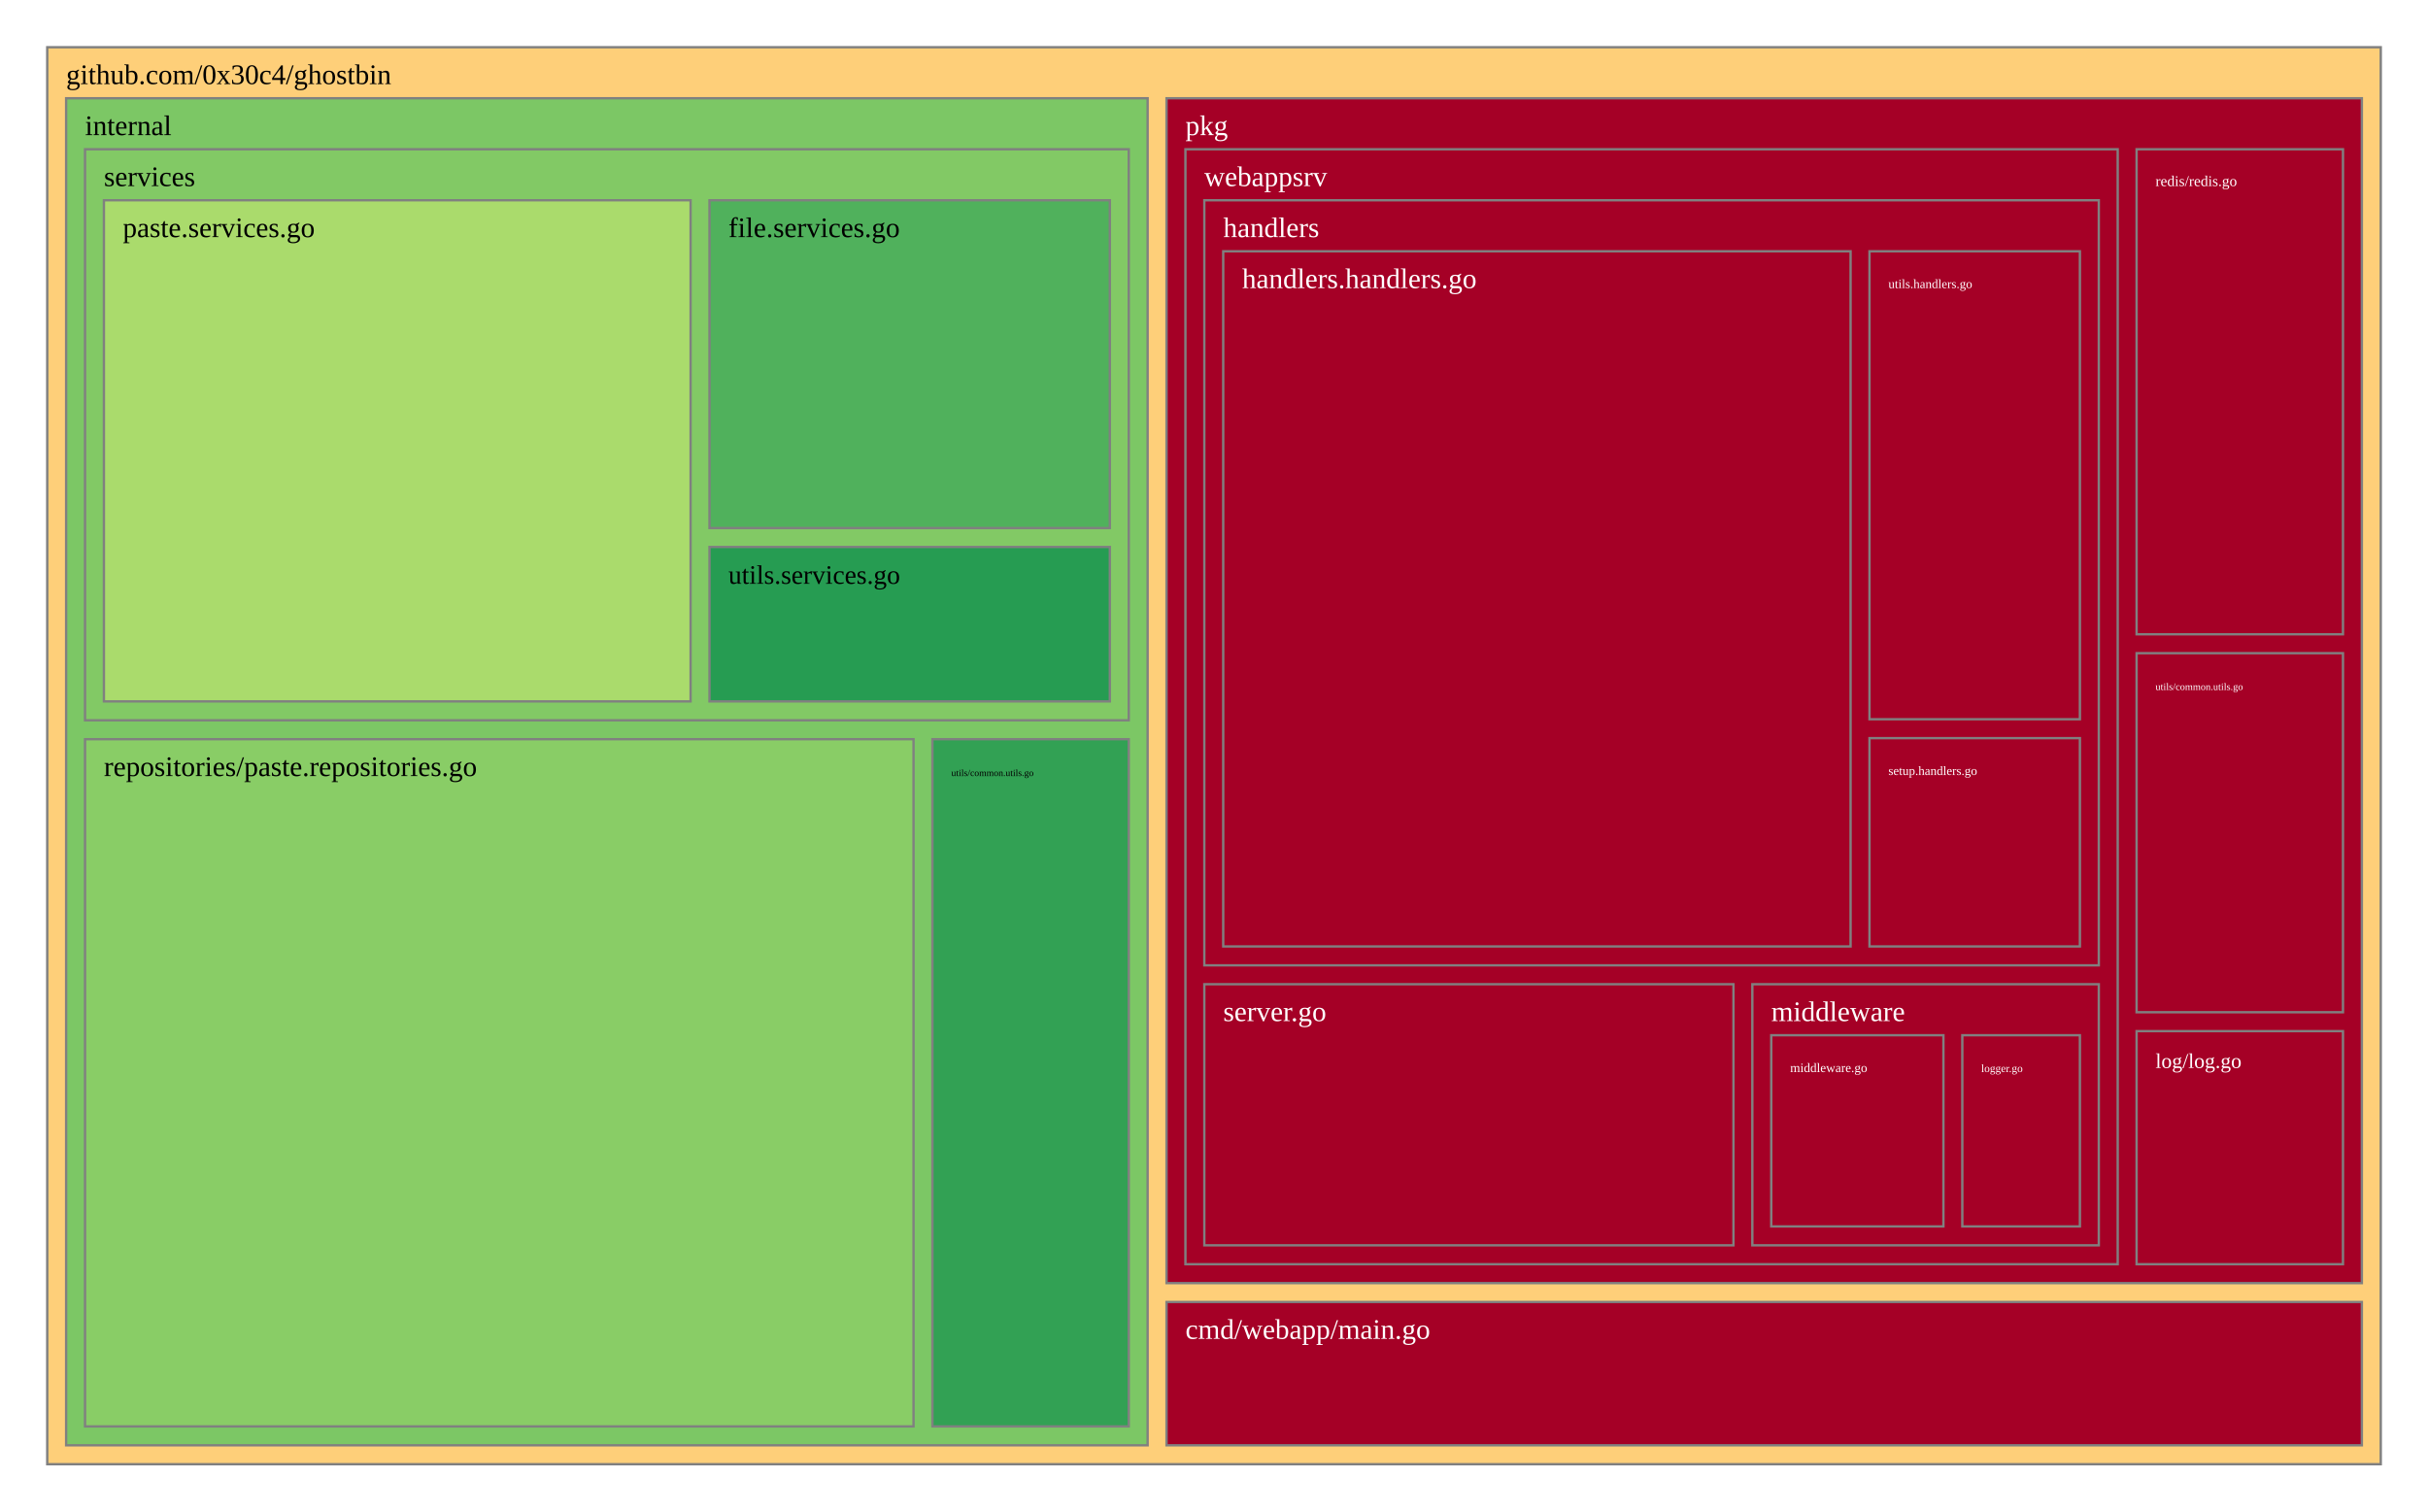
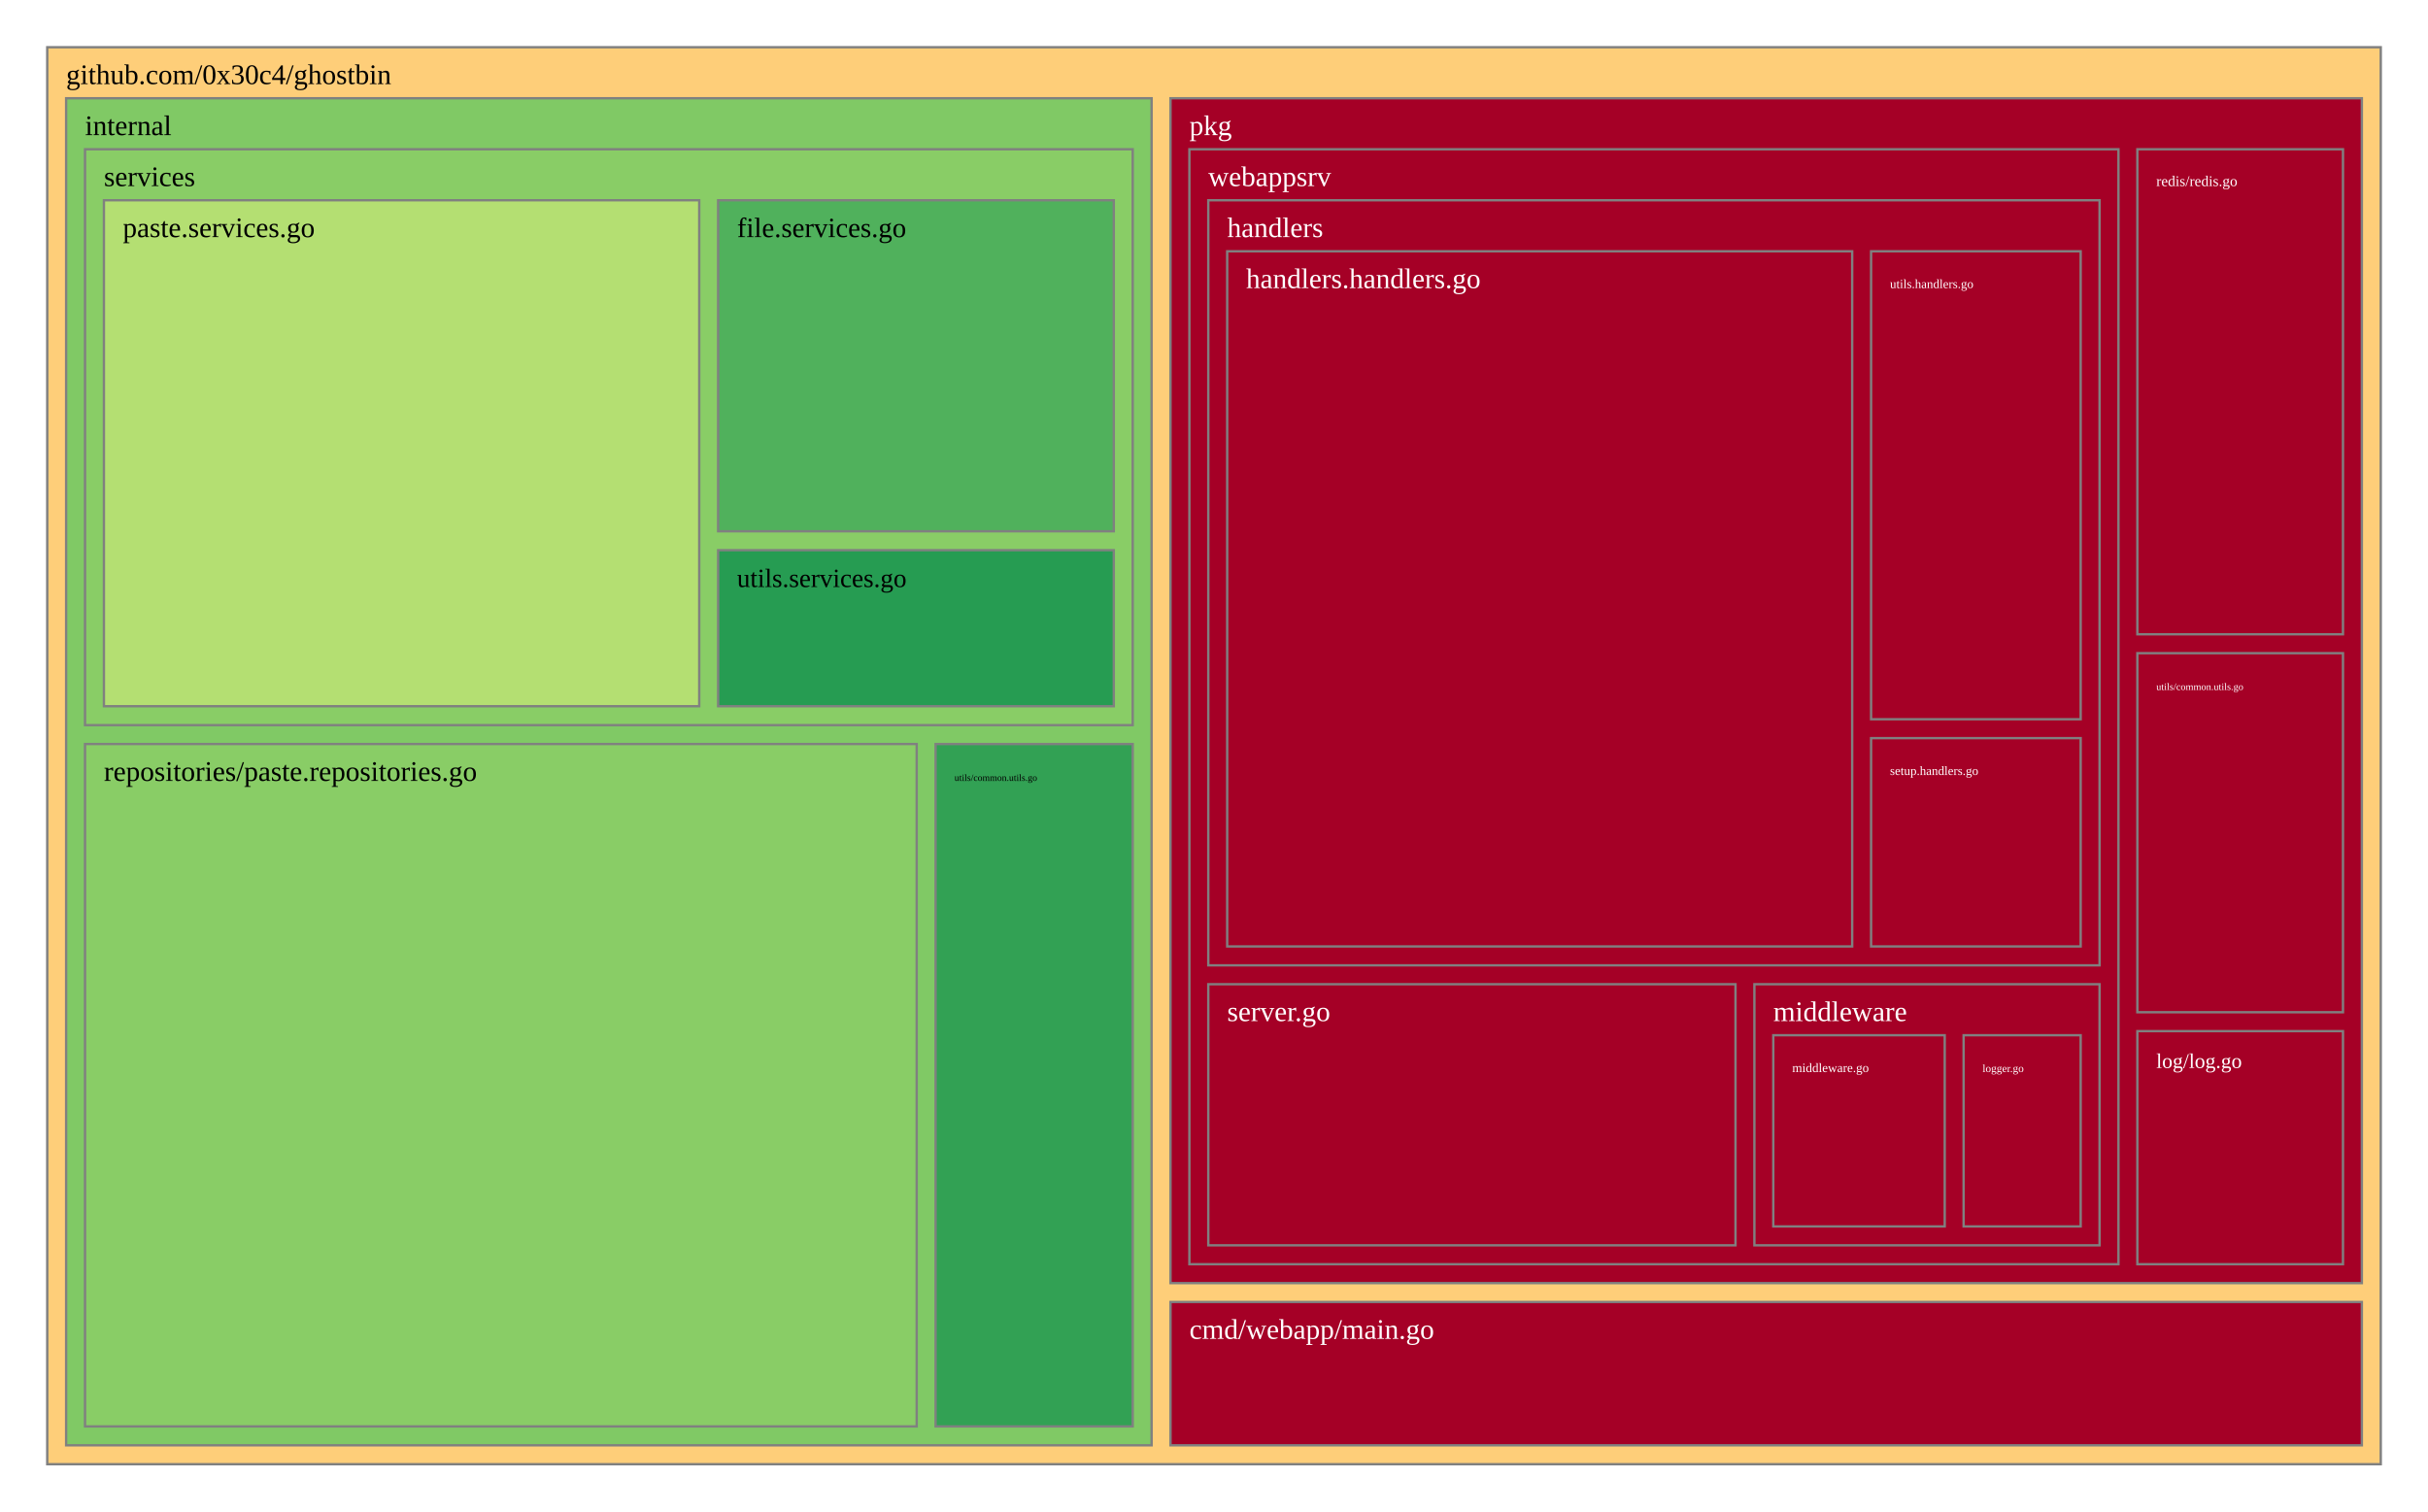
<svg xmlns="http://www.w3.org/2000/svg" viewBox="0 0 1028 640" style="background: white none repeat scroll 0% 0%;">
  <g>
-     <rect x="20" y="20" width="988" height="600" style="fill: rgb(254, 207, 121);opacity:1;fill-opacity:1.00;stroke:rgb(128,128,128);stroke-width:1px;stroke-opacity:1.00;" />
+     <rect x="20" y="20" width="988" height="600" style="fill: rgb(254, 206, 121);opacity:1;fill-opacity:1.00;stroke:rgb(128,128,128);stroke-width:1px;stroke-opacity:1.00;" />
    <text data-notex="1" text-anchor="start" transform="translate(28,35.6) scale(1)" style="font-family: Open Sans, verdana, arial, sans-serif !important; font-size: 12px; fill: rgb(0, 0, 0); fill-opacity: 1.00; white-space: pre;" data-math="N">github.com/0x30c4/ghostbin</text>
  </g>
  <g>
-     <rect x="493.902" y="551.315" width="506.098" height="60.685" style="fill: rgb(165, 0, 38);opacity:1;fill-opacity:1.00;stroke:rgb(128,128,128);stroke-width:1px;stroke-opacity:1.00;" />
-     <text data-notex="1" text-anchor="start" transform="translate(501.9016,566.915) scale(1)" style="font-family: Open Sans, verdana, arial, sans-serif !important; font-size: 12px; fill: rgb(255, 255, 255); fill-opacity: 1.00; white-space: pre;" data-math="N">cmd/webapp/main.go</text>
+     <rect x="495.582" y="551.315" width="504.418" height="60.685" style="fill: rgb(165, 0, 38);opacity:1;fill-opacity:1.00;stroke:rgb(128,128,128);stroke-width:1px;stroke-opacity:1.00;" />
+     <text data-notex="1" text-anchor="start" transform="translate(503.5817,566.915) scale(1)" style="font-family: Open Sans, verdana, arial, sans-serif !important; font-size: 12px; fill: rgb(255, 255, 255); fill-opacity: 1.00; white-space: pre;" data-math="N">cmd/webapp/main.go</text>
  </g>
  <g>
-     <rect x="28" y="41.6" width="457.902" height="570.4" style="fill: rgb(124, 199, 101);opacity:1;fill-opacity:1.00;stroke:rgb(128,128,128);stroke-width:1px;stroke-opacity:1.00;" />
+     <rect x="28" y="41.6" width="459.582" height="570.4" style="fill: rgb(128, 201, 101);opacity:1;fill-opacity:1.00;stroke:rgb(128,128,128);stroke-width:1px;stroke-opacity:1.00;" />
    <text data-notex="1" text-anchor="start" transform="translate(36,57.2) scale(1)" style="font-family: Open Sans, verdana, arial, sans-serif !important; font-size: 12px; fill: rgb(0, 0, 0); fill-opacity: 1.00; white-space: pre;" data-math="N">internal</text>
  </g>
  <g>
-     <rect x="493.902" y="41.6" width="506.098" height="501.715" style="fill: rgb(165, 0, 38);opacity:1;fill-opacity:1.00;stroke:rgb(128,128,128);stroke-width:1px;stroke-opacity:1.00;" />
-     <text data-notex="1" text-anchor="start" transform="translate(501.9016,57.2) scale(1)" style="font-family: Open Sans, verdana, arial, sans-serif !important; font-size: 12px; fill: rgb(255, 255, 255); fill-opacity: 1.00; white-space: pre;" data-math="N">pkg</text>
+     <rect x="495.582" y="41.6" width="504.418" height="501.715" style="fill: rgb(165, 0, 38);opacity:1;fill-opacity:1.00;stroke:rgb(128,128,128);stroke-width:1px;stroke-opacity:1.00;" />
+     <text data-notex="1" text-anchor="start" transform="translate(503.5817,57.2) scale(1)" style="font-family: Open Sans, verdana, arial, sans-serif !important; font-size: 12px; fill: rgb(255, 255, 255); fill-opacity: 1.00; white-space: pre;" data-math="N">pkg</text>
  </g>
  <g>
-     <rect x="36" y="312.999" width="350.782" height="291.001" style="fill: rgb(137, 205, 102);opacity:1;fill-opacity:1.00;stroke:rgb(128,128,128);stroke-width:1px;stroke-opacity:1.00;" />
-     <text data-notex="1" text-anchor="start" transform="translate(44,328.5986) scale(1)" style="font-family: Open Sans, verdana, arial, sans-serif !important; font-size: 12px; fill: rgb(0, 0, 0); fill-opacity: 1.00; white-space: pre;" data-math="N">repositories/paste.repositories.go</text>
+     <rect x="36" y="315.047" width="352.122" height="288.953" style="fill: rgb(137, 205, 102);opacity:1;fill-opacity:1.00;stroke:rgb(128,128,128);stroke-width:1px;stroke-opacity:1.00;" />
+     <text data-notex="1" text-anchor="start" transform="translate(44,330.6466) scale(1)" style="font-family: Open Sans, verdana, arial, sans-serif !important; font-size: 12px; fill: rgb(0, 0, 0); fill-opacity: 1.00; white-space: pre;" data-math="N">repositories/paste.repositories.go</text>
  </g>
  <g>
-     <rect x="36" y="63.2" width="441.902" height="241.799" style="fill: rgb(130, 201, 101);opacity:1;fill-opacity:1.00;stroke:rgb(128,128,128);stroke-width:1px;stroke-opacity:1.00;" />
+     <rect x="36" y="63.2" width="443.582" height="243.847" style="fill: rgb(137, 205, 102);opacity:1;fill-opacity:1.00;stroke:rgb(128,128,128);stroke-width:1px;stroke-opacity:1.00;" />
    <text data-notex="1" text-anchor="start" transform="translate(44,78.8) scale(1)" style="font-family: Open Sans, verdana, arial, sans-serif !important; font-size: 12px; fill: rgb(0, 0, 0); fill-opacity: 1.00; white-space: pre;" data-math="N">services</text>
  </g>
  <g>
-     <rect x="394.782" y="312.999" width="83.119" height="291.001" style="fill: rgb(50, 161, 84);opacity:1;fill-opacity:1.00;stroke:rgb(128,128,128);stroke-width:1px;stroke-opacity:1.00;" />
-     <text data-notex="1" text-anchor="start" transform="translate(402.7823,328.5986) scale(0.332933)" style="font-family: Open Sans, verdana, arial, sans-serif !important; font-size: 12px; fill: rgb(0, 0, 0); fill-opacity: 1.00; white-space: pre;" data-math="N">utils/common.utils.go</text>
+     <rect x="396.122" y="315.047" width="83.46" height="288.953" style="fill: rgb(50, 161, 84);opacity:1;fill-opacity:1.00;stroke:rgb(128,128,128);stroke-width:1px;stroke-opacity:1.00;" />
+     <text data-notex="1" text-anchor="start" transform="translate(404.1221,330.6466) scale(0.334621)" style="font-family: Open Sans, verdana, arial, sans-serif !important; font-size: 12px; fill: rgb(0, 0, 0); fill-opacity: 1.00; white-space: pre;" data-math="N">utils/common.utils.go</text>
  </g>
  <g>
-     <rect x="904.619" y="436.623" width="87.381" height="98.692" style="fill: rgb(165, 0, 38);opacity:1;fill-opacity:1.00;stroke:rgb(128,128,128);stroke-width:1px;stroke-opacity:1.00;" />
-     <text data-notex="1" text-anchor="start" transform="translate(912.6195,452.2228) scale(0.743547)" style="font-family: Open Sans, verdana, arial, sans-serif !important; font-size: 12px; fill: rgb(255, 255, 255); fill-opacity: 1.00; white-space: pre;" data-math="N">log/log.go</text>
+     <rect x="904.941" y="436.623" width="87.059" height="98.692" style="fill: rgb(165, 0, 38);opacity:1;fill-opacity:1.00;stroke:rgb(128,128,128);stroke-width:1px;stroke-opacity:1.00;" />
+     <text data-notex="1" text-anchor="start" transform="translate(912.9412,452.2228) scale(0.740196)" style="font-family: Open Sans, verdana, arial, sans-serif !important; font-size: 12px; fill: rgb(255, 255, 255); fill-opacity: 1.00; white-space: pre;" data-math="N">log/log.go</text>
  </g>
  <g>
-     <rect x="904.619" y="63.2" width="87.381" height="205.384" style="fill: rgb(165, 0, 38);opacity:1;fill-opacity:1.00;stroke:rgb(128,128,128);stroke-width:1px;stroke-opacity:1.00;" />
-     <text data-notex="1" text-anchor="start" transform="translate(912.6195,78.8) scale(0.531105)" style="font-family: Open Sans, verdana, arial, sans-serif !important; font-size: 12px; fill: rgb(255, 255, 255); fill-opacity: 1.00; white-space: pre;" data-math="N">redis/redis.go</text>
+     <rect x="904.941" y="63.2" width="87.059" height="205.384" style="fill: rgb(165, 0, 38);opacity:1;fill-opacity:1.00;stroke:rgb(128,128,128);stroke-width:1px;stroke-opacity:1.00;" />
+     <text data-notex="1" text-anchor="start" transform="translate(912.9412,78.8) scale(0.528711)" style="font-family: Open Sans, verdana, arial, sans-serif !important; font-size: 12px; fill: rgb(255, 255, 255); fill-opacity: 1.00; white-space: pre;" data-math="N">redis/redis.go</text>
  </g>
  <g>
-     <rect x="904.619" y="276.584" width="87.381" height="152.038" style="fill: rgb(165, 0, 38);opacity:1;fill-opacity:1.00;stroke:rgb(128,128,128);stroke-width:1px;stroke-opacity:1.00;" />
-     <text data-notex="1" text-anchor="start" transform="translate(912.6195,292.1844) scale(0.35407)" style="font-family: Open Sans, verdana, arial, sans-serif !important; font-size: 12px; fill: rgb(255, 255, 255); fill-opacity: 1.00; white-space: pre;" data-math="N">utils/common.utils.go</text>
+     <rect x="904.941" y="276.584" width="87.059" height="152.038" style="fill: rgb(165, 0, 38);opacity:1;fill-opacity:1.00;stroke:rgb(128,128,128);stroke-width:1px;stroke-opacity:1.00;" />
+     <text data-notex="1" text-anchor="start" transform="translate(912.9412,292.1844) scale(0.352474)" style="font-family: Open Sans, verdana, arial, sans-serif !important; font-size: 12px; fill: rgb(255, 255, 255); fill-opacity: 1.00; white-space: pre;" data-math="N">utils/common.utils.go</text>
  </g>
  <g>
-     <rect x="501.902" y="63.2" width="394.718" height="472.115" style="fill: rgb(165, 0, 38);opacity:1;fill-opacity:1.00;stroke:rgb(128,128,128);stroke-width:1px;stroke-opacity:1.00;" />
-     <text data-notex="1" text-anchor="start" transform="translate(509.9016,78.8) scale(1)" style="font-family: Open Sans, verdana, arial, sans-serif !important; font-size: 12px; fill: rgb(255, 255, 255); fill-opacity: 1.00; white-space: pre;" data-math="N">webappsrv</text>
+     <rect x="503.582" y="63.2" width="393.359" height="472.115" style="fill: rgb(165, 0, 38);opacity:1;fill-opacity:1.00;stroke:rgb(128,128,128);stroke-width:1px;stroke-opacity:1.00;" />
+     <text data-notex="1" text-anchor="start" transform="translate(511.5817,78.8) scale(1)" style="font-family: Open Sans, verdana, arial, sans-serif !important; font-size: 12px; fill: rgb(255, 255, 255); fill-opacity: 1.00; white-space: pre;" data-math="N">webappsrv</text>
  </g>
  <g>
-     <rect x="300.396" y="84.8" width="169.505" height="138.799" style="fill: rgb(80, 177, 92);opacity:1;fill-opacity:1.00;stroke:rgb(128,128,128);stroke-width:1px;stroke-opacity:1.00;" />
-     <text data-notex="1" text-anchor="start" transform="translate(308.3964,100.4) scale(0.999383)" style="font-family: Open Sans, verdana, arial, sans-serif !important; font-size: 12px; fill: rgb(0, 0, 0); fill-opacity: 1.00; white-space: pre;" data-math="N">file.services.go</text>
+     <rect x="304.049" y="84.8" width="167.533" height="140.164" style="fill: rgb(80, 177, 92);opacity:1;fill-opacity:1.00;stroke:rgb(128,128,128);stroke-width:1px;stroke-opacity:1.00;" />
+     <text data-notex="1" text-anchor="start" transform="translate(312.0488,100.4) scale(0.986542)" style="font-family: Open Sans, verdana, arial, sans-serif !important; font-size: 12px; fill: rgb(0, 0, 0); fill-opacity: 1.00; white-space: pre;" data-math="N">file.services.go</text>
  </g>
  <g>
-     <rect x="44" y="84.8" width="248.396" height="212.199" style="fill: rgb(170, 219, 108);opacity:1;fill-opacity:1.00;stroke:rgb(128,128,128);stroke-width:1px;stroke-opacity:1.00;" />
+     <rect x="44" y="84.8" width="252.049" height="214.247" style="fill: rgb(180, 223, 114);opacity:1;fill-opacity:1.00;stroke:rgb(128,128,128);stroke-width:1px;stroke-opacity:1.00;" />
    <text data-notex="1" text-anchor="start" transform="translate(52,100.4) scale(1)" style="font-family: Open Sans, verdana, arial, sans-serif !important; font-size: 12px; fill: rgb(0, 0, 0); fill-opacity: 1.00; white-space: pre;" data-math="N">paste.services.go</text>
  </g>
  <g>
-     <rect x="300.396" y="231.599" width="169.505" height="65.4" style="fill: rgb(38, 156, 82);opacity:1;fill-opacity:1.00;stroke:rgb(128,128,128);stroke-width:1px;stroke-opacity:1.00;" />
-     <text data-notex="1" text-anchor="start" transform="translate(308.3964,247.1991) scale(0.940596)" style="font-family: Open Sans, verdana, arial, sans-serif !important; font-size: 12px; fill: rgb(0, 0, 0); fill-opacity: 1.00; white-space: pre;" data-math="N">utils.services.go</text>
+     <rect x="304.049" y="232.964" width="167.533" height="66.082" style="fill: rgb(38, 156, 82);opacity:1;fill-opacity:1.00;stroke:rgb(128,128,128);stroke-width:1px;stroke-opacity:1.00;" />
+     <text data-notex="1" text-anchor="start" transform="translate(312.0488,248.5644) scale(0.928511)" style="font-family: Open Sans, verdana, arial, sans-serif !important; font-size: 12px; fill: rgb(0, 0, 0); fill-opacity: 1.00; white-space: pre;" data-math="N">utils.services.go</text>
  </g>
  <g>
-     <rect x="509.902" y="84.8" width="378.718" height="323.958" style="fill: rgb(165, 0, 38);opacity:1;fill-opacity:1.00;stroke:rgb(128,128,128);stroke-width:1px;stroke-opacity:1.00;" />
-     <text data-notex="1" text-anchor="start" transform="translate(517.9016,100.4) scale(1)" style="font-family: Open Sans, verdana, arial, sans-serif !important; font-size: 12px; fill: rgb(255, 255, 255); fill-opacity: 1.00; white-space: pre;" data-math="N">handlers</text>
+     <rect x="511.582" y="84.8" width="377.359" height="323.958" style="fill: rgb(165, 0, 38);opacity:1;fill-opacity:1.00;stroke:rgb(128,128,128);stroke-width:1px;stroke-opacity:1.00;" />
+     <text data-notex="1" text-anchor="start" transform="translate(519.5817,100.4) scale(1)" style="font-family: Open Sans, verdana, arial, sans-serif !important; font-size: 12px; fill: rgb(255, 255, 255); fill-opacity: 1.00; white-space: pre;" data-math="N">handlers</text>
  </g>
  <g>
-     <rect x="741.932" y="416.758" width="146.687" height="110.557" style="fill: rgb(165, 0, 38);opacity:1;fill-opacity:1.00;stroke:rgb(128,128,128);stroke-width:1px;stroke-opacity:1.00;" />
-     <text data-notex="1" text-anchor="start" transform="translate(749.9323,432.3584) scale(1)" style="font-family: Open Sans, verdana, arial, sans-serif !important; font-size: 12px; fill: rgb(255, 255, 255); fill-opacity: 1.00; white-space: pre;" data-math="N">middleware</text>
+     <rect x="742.797" y="416.758" width="146.144" height="110.557" style="fill: rgb(165, 0, 38);opacity:1;fill-opacity:1.00;stroke:rgb(128,128,128);stroke-width:1px;stroke-opacity:1.00;" />
+     <text data-notex="1" text-anchor="start" transform="translate(750.7974,432.3584) scale(1)" style="font-family: Open Sans, verdana, arial, sans-serif !important; font-size: 12px; fill: rgb(255, 255, 255); fill-opacity: 1.00; white-space: pre;" data-math="N">middleware</text>
  </g>
  <g>
-     <rect x="509.902" y="416.758" width="224.031" height="110.557" style="fill: rgb(165, 0, 38);opacity:1;fill-opacity:1.00;stroke:rgb(128,128,128);stroke-width:1px;stroke-opacity:1.00;" />
-     <text data-notex="1" text-anchor="start" transform="translate(517.9016,432.3584) scale(1)" style="font-family: Open Sans, verdana, arial, sans-serif !important; font-size: 12px; fill: rgb(255, 255, 255); fill-opacity: 1.00; white-space: pre;" data-math="N">server.go</text>
+     <rect x="511.582" y="416.758" width="223.216" height="110.557" style="fill: rgb(165, 0, 38);opacity:1;fill-opacity:1.00;stroke:rgb(128,128,128);stroke-width:1px;stroke-opacity:1.00;" />
+     <text data-notex="1" text-anchor="start" transform="translate(519.5817,432.3584) scale(1)" style="font-family: Open Sans, verdana, arial, sans-serif !important; font-size: 12px; fill: rgb(255, 255, 255); fill-opacity: 1.00; white-space: pre;" data-math="N">server.go</text>
  </g>
  <g>
-     <rect x="517.902" y="106.4" width="265.625" height="294.358" style="fill: rgb(165, 0, 38);opacity:1;fill-opacity:1.00;stroke:rgb(128,128,128);stroke-width:1px;stroke-opacity:1.00;" />
-     <text data-notex="1" text-anchor="start" transform="translate(525.9016,122) scale(1)" style="font-family: Open Sans, verdana, arial, sans-serif !important; font-size: 12px; fill: rgb(255, 255, 255); fill-opacity: 1.00; white-space: pre;" data-math="N">handlers.handlers.go</text>
+     <rect x="519.582" y="106.4" width="264.622" height="294.358" style="fill: rgb(165, 0, 38);opacity:1;fill-opacity:1.00;stroke:rgb(128,128,128);stroke-width:1px;stroke-opacity:1.00;" />
+     <text data-notex="1" text-anchor="start" transform="translate(527.5817,122) scale(1)" style="font-family: Open Sans, verdana, arial, sans-serif !important; font-size: 12px; fill: rgb(255, 255, 255); fill-opacity: 1.00; white-space: pre;" data-math="N">handlers.handlers.go</text>
  </g>
  <g>
-     <rect x="791.527" y="312.553" width="89.093" height="88.205" style="fill: rgb(165, 0, 38);opacity:1;fill-opacity:1.00;stroke:rgb(128,128,128);stroke-width:1px;stroke-opacity:1.00;" />
-     <text data-notex="1" text-anchor="start" transform="translate(799.5267,328.1535) scale(0.447872)" style="font-family: Open Sans, verdana, arial, sans-serif !important; font-size: 12px; fill: rgb(255, 255, 255); fill-opacity: 1.00; white-space: pre;" data-math="N">setup.handlers.go</text>
+     <rect x="792.204" y="312.553" width="88.737" height="88.205" style="fill: rgb(165, 0, 38);opacity:1;fill-opacity:1.00;stroke:rgb(128,128,128);stroke-width:1px;stroke-opacity:1.00;" />
+     <text data-notex="1" text-anchor="start" transform="translate(800.2042,328.1535) scale(0.445692)" style="font-family: Open Sans, verdana, arial, sans-serif !important; font-size: 12px; fill: rgb(255, 255, 255); fill-opacity: 1.00; white-space: pre;" data-math="N">setup.handlers.go</text>
  </g>
  <g>
-     <rect x="791.527" y="106.4" width="89.093" height="198.153" style="fill: rgb(165, 0, 38);opacity:1;fill-opacity:1.00;stroke:rgb(128,128,128);stroke-width:1px;stroke-opacity:1.00;" />
-     <text data-notex="1" text-anchor="start" transform="translate(799.5267,122) scale(0.447872)" style="font-family: Open Sans, verdana, arial, sans-serif !important; font-size: 12px; fill: rgb(255, 255, 255); fill-opacity: 1.00; white-space: pre;" data-math="N">utils.handlers.go</text>
+     <rect x="792.204" y="106.4" width="88.737" height="198.153" style="fill: rgb(165, 0, 38);opacity:1;fill-opacity:1.00;stroke:rgb(128,128,128);stroke-width:1px;stroke-opacity:1.00;" />
+     <text data-notex="1" text-anchor="start" transform="translate(800.2042,122) scale(0.445692)" style="font-family: Open Sans, verdana, arial, sans-serif !important; font-size: 12px; fill: rgb(255, 255, 255); fill-opacity: 1.00; white-space: pre;" data-math="N">utils.handlers.go</text>
  </g>
  <g>
-     <rect x="830.833" y="438.358" width="49.786" height="80.957" style="fill: rgb(165, 0, 38);opacity:1;fill-opacity:1.00;stroke:rgb(128,128,128);stroke-width:1px;stroke-opacity:1.00;" />
-     <text data-notex="1" text-anchor="start" transform="translate(838.8332,453.9584) scale(0.391045)" style="font-family: Open Sans, verdana, arial, sans-serif !important; font-size: 12px; fill: rgb(255, 255, 255); fill-opacity: 1.00; white-space: pre;" data-math="N">logger.go</text>
+     <rect x="831.381" y="438.358" width="49.56" height="80.957" style="fill: rgb(165, 0, 38);opacity:1;fill-opacity:1.00;stroke:rgb(128,128,128);stroke-width:1px;stroke-opacity:1.00;" />
+     <text data-notex="1" text-anchor="start" transform="translate(839.3813,453.9584) scale(0.388425)" style="font-family: Open Sans, verdana, arial, sans-serif !important; font-size: 12px; fill: rgb(255, 255, 255); fill-opacity: 1.00; white-space: pre;" data-math="N">logger.go</text>
  </g>
  <g>
-     <rect x="749.932" y="438.358" width="72.901" height="80.957" style="fill: rgb(165, 0, 38);opacity:1;fill-opacity:1.00;stroke:rgb(128,128,128);stroke-width:1px;stroke-opacity:1.00;" />
-     <text data-notex="1" text-anchor="start" transform="translate(757.9323,453.9584) scale(0.455936)" style="font-family: Open Sans, verdana, arial, sans-serif !important; font-size: 12px; fill: rgb(255, 255, 255); fill-opacity: 1.00; white-space: pre;" data-math="N">middleware.go</text>
+     <rect x="750.797" y="438.358" width="72.584" height="80.957" style="fill: rgb(165, 0, 38);opacity:1;fill-opacity:1.00;stroke:rgb(128,128,128);stroke-width:1px;stroke-opacity:1.00;" />
+     <text data-notex="1" text-anchor="start" transform="translate(758.7974,453.9584) scale(0.453396)" style="font-family: Open Sans, verdana, arial, sans-serif !important; font-size: 12px; fill: rgb(255, 255, 255); fill-opacity: 1.00; white-space: pre;" data-math="N">middleware.go</text>
  </g>
</svg>
